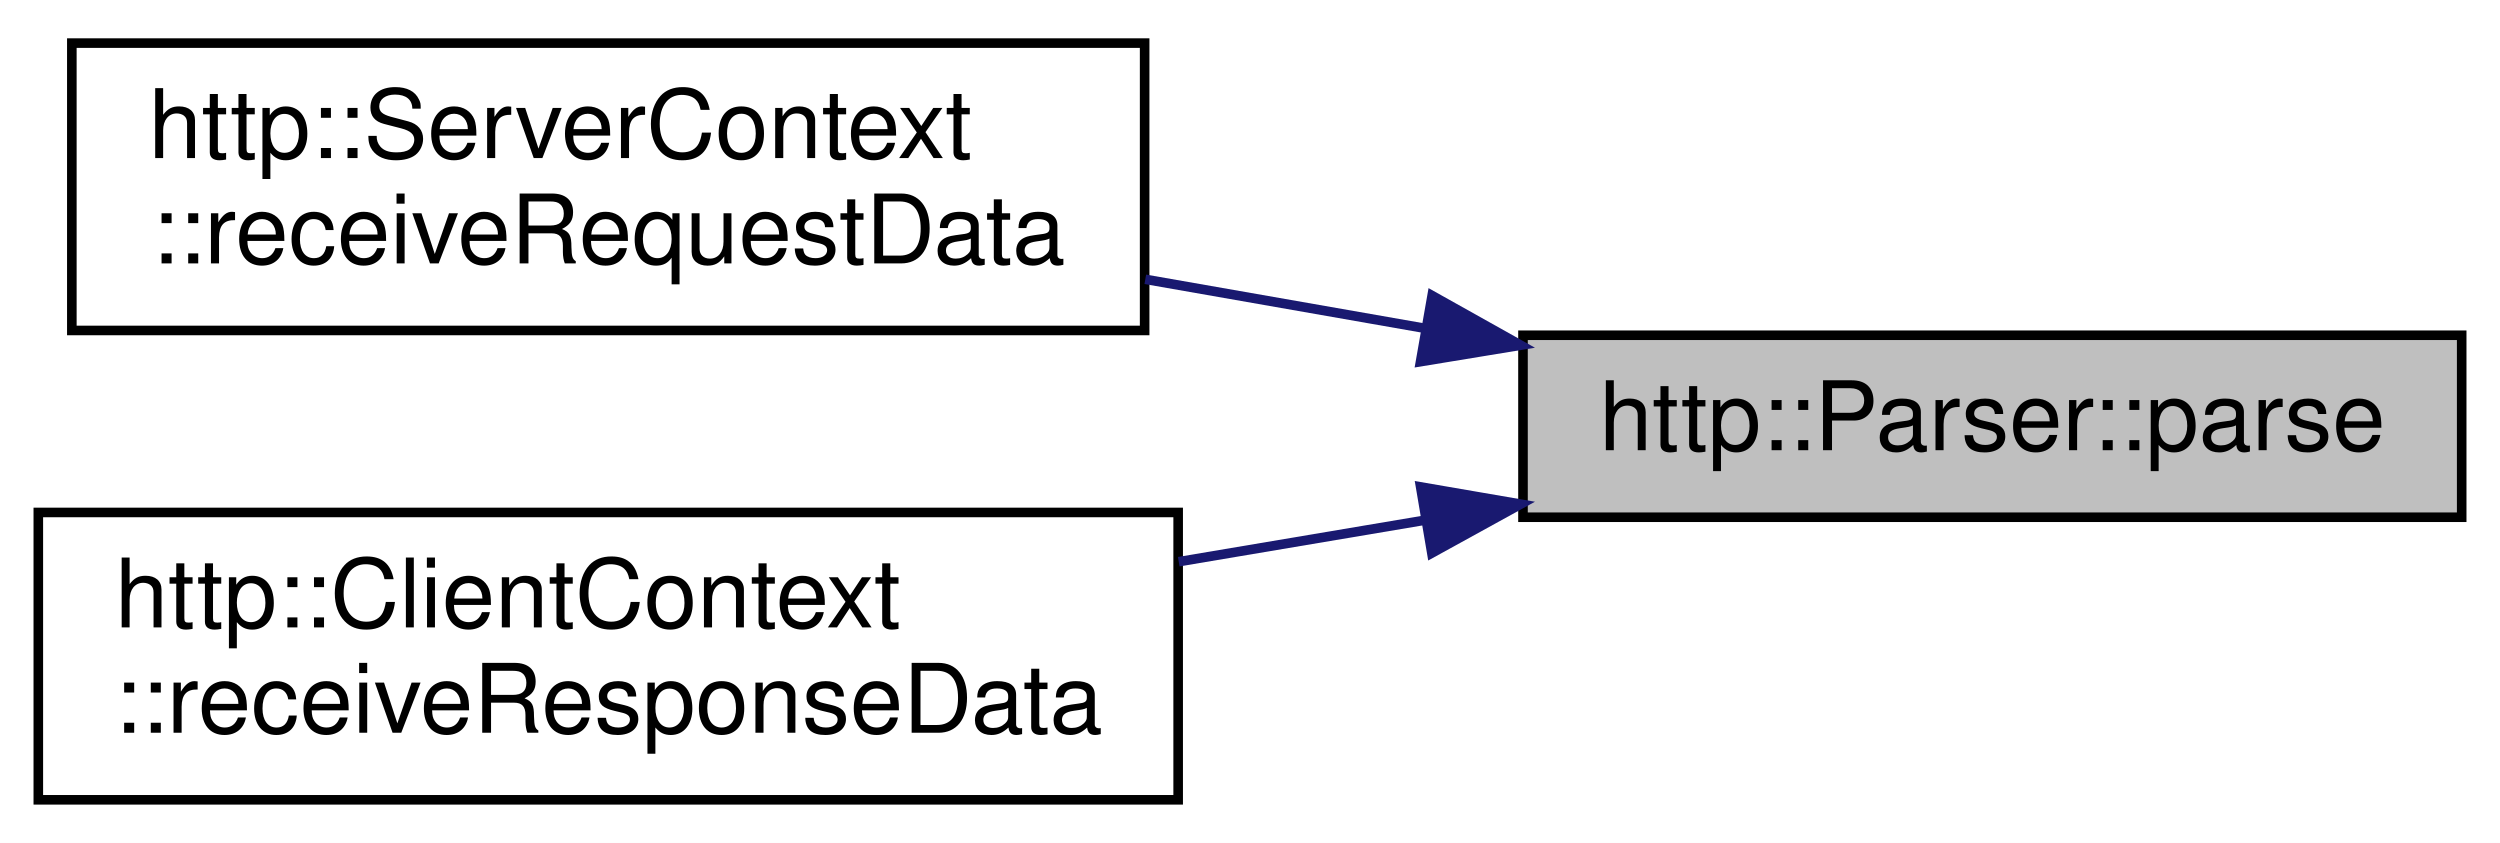
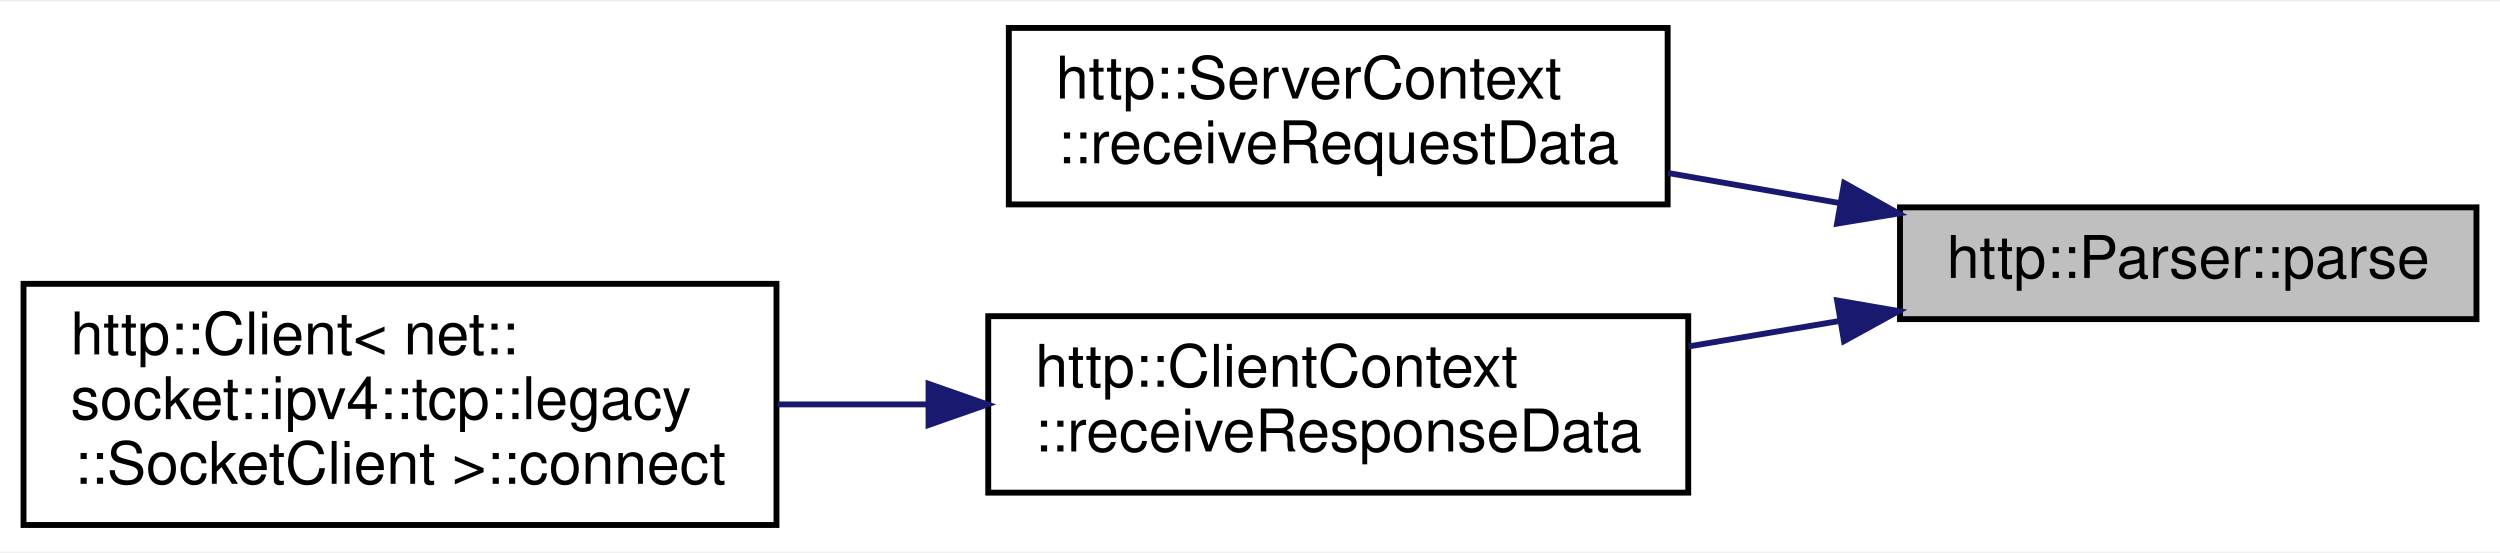
- <svg xmlns="http://www.w3.org/2000/svg" xmlns:xlink="http://www.w3.org/1999/xlink" width="261pt" height="88pt" viewBox="0.00 0.00 261.00 88.00">
-   <g id="graph0" class="graph" transform="scale(1 1) rotate(0) translate(4 84)">
-     <polygon fill="white" stroke="transparent" points="-4,4 -4,-84 257,-84 257,4 -4,4" />
+ <svg xmlns="http://www.w3.org/2000/svg" xmlns:xlink="http://www.w3.org/1999/xlink" width="425pt" height="94pt" viewBox="0.00 0.00 425.00 93.50">
+   <g id="graph0" class="graph" transform="scale(1 1) rotate(0) translate(4 89.5)">
+     <polygon fill="white" stroke="transparent" points="-4,4 -4,-89.5 421,-89.5 421,4 -4,4" />
    <g id="node1" class="node">
      <g id="a_node1">
        <a xlink:title=" ">
-           <polygon fill="#bfbfbf" stroke="black" points="155,-30 155,-49 253,-49 253,-30 155,-30" />
-           <text text-anchor="middle" x="204" y="-37" font-family="Helvetica,sans-Serif" font-size="10.00">http::Parser::parse</text>
+           <polygon fill="#bfbfbf" stroke="black" points="319,-35.5 319,-54.5 417,-54.5 417,-35.5 319,-35.5" />
+           <text text-anchor="middle" x="368" y="-42.5" font-family="Helvetica,sans-Serif" font-size="10.00">http::Parser::parse</text>
        </a>
      </g>
    </g>
    <g id="node2" class="node">
      <g id="a_node2">
        <a xlink:href="classhttp_1_1_server_context.html#ae2224f606f69d875daac6d328b35ac50" target="_top" xlink:title=" ">
-           <polygon fill="white" stroke="black" points="3.5,-49.5 3.5,-79.5 115.5,-79.5 115.5,-49.5 3.5,-49.5" />
-           <text text-anchor="start" x="11.5" y="-67.5" font-family="Helvetica,sans-Serif" font-size="10.00">http::ServerContext</text>
-           <text text-anchor="middle" x="59.5" y="-56.5" font-family="Helvetica,sans-Serif" font-size="10.00">::receiveRequestData</text>
+           <polygon fill="white" stroke="black" points="167.5,-55 167.5,-85 279.5,-85 279.5,-55 167.5,-55" />
+           <text text-anchor="start" x="175.5" y="-73" font-family="Helvetica,sans-Serif" font-size="10.00">http::ServerContext</text>
+           <text text-anchor="middle" x="223.5" y="-62" font-family="Helvetica,sans-Serif" font-size="10.00">::receiveRequestData</text>
        </a>
      </g>
    </g>
    <g id="edge1" class="edge">
-       <path fill="none" stroke="midnightblue" d="M144.83,-49.71C135.16,-51.4 125.16,-53.16 115.57,-54.84" />
-       <polygon fill="midnightblue" stroke="midnightblue" points="145.51,-53.14 154.76,-47.96 144.3,-46.24 145.51,-53.14" />
+       <path fill="none" stroke="midnightblue" d="M308.83,-55.21C299.16,-56.9 289.16,-58.66 279.57,-60.34" />
+       <polygon fill="midnightblue" stroke="midnightblue" points="309.51,-58.64 318.76,-53.46 308.3,-51.74 309.51,-58.64" />
    </g>
    <g id="node3" class="node">
      <g id="a_node3">
        <a xlink:href="classhttp_1_1_client_context.html#ab13ab6b9d9ac757b92b005ede6147b3a" target="_top" xlink:title=" ">
-           <polygon fill="white" stroke="black" points="0,-0.5 0,-30.5 119,-30.5 119,-0.5 0,-0.5" />
-           <text text-anchor="start" x="8" y="-18.5" font-family="Helvetica,sans-Serif" font-size="10.00">http::ClientContext</text>
-           <text text-anchor="middle" x="59.5" y="-7.5" font-family="Helvetica,sans-Serif" font-size="10.00">::receiveResponseData</text>
+           <polygon fill="white" stroke="black" points="164,-6 164,-36 283,-36 283,-6 164,-6" />
+           <text text-anchor="start" x="172" y="-24" font-family="Helvetica,sans-Serif" font-size="10.00">http::ClientContext</text>
+           <text text-anchor="middle" x="223.5" y="-13" font-family="Helvetica,sans-Serif" font-size="10.00">::receiveResponseData</text>
        </a>
      </g>
    </g>
    <g id="edge2" class="edge">
-       <path fill="none" stroke="midnightblue" d="M144.62,-29.67C136.19,-28.25 127.5,-26.78 119.06,-25.36" />
-       <polygon fill="midnightblue" stroke="midnightblue" points="144.31,-33.17 154.76,-31.37 145.48,-26.26 144.31,-33.17" />
+       <path fill="none" stroke="midnightblue" d="M308.62,-35.17C300.19,-33.75 291.5,-32.28 283.06,-30.86" />
+       <polygon fill="midnightblue" stroke="midnightblue" points="308.31,-38.67 318.76,-36.87 309.48,-31.76 308.31,-38.67" />
+     </g>
+     <g id="node4" class="node">
+       <g id="a_node4">
+         <a xlink:href="classhttp_1_1_client.html#a8a778964b6fa57900100b1c9f1a8e144" target="_top" xlink:title=" ">
+           <polygon fill="white" stroke="black" points="0,-0.5 0,-41.5 128,-41.5 128,-0.5 0,-0.5" />
+           <text text-anchor="start" x="8" y="-29.5" font-family="Helvetica,sans-Serif" font-size="10.00">http::Client&lt; net::</text>
+           <text text-anchor="start" x="8" y="-18.5" font-family="Helvetica,sans-Serif" font-size="10.00">socket::ipv4::tcp::legacy</text>
+           <text text-anchor="middle" x="64" y="-7.5" font-family="Helvetica,sans-Serif" font-size="10.00">::SocketClient &gt;::connect</text>
+         </a>
+       </g>
+     </g>
+     <g id="edge3" class="edge">
+       <path fill="none" stroke="midnightblue" d="M153.64,-21C145.17,-21 136.56,-21 128.19,-21" />
+       <polygon fill="midnightblue" stroke="midnightblue" points="153.85,-24.5 163.85,-21 153.85,-17.5 153.85,-24.5" />
    </g>
  </g>
</svg>
